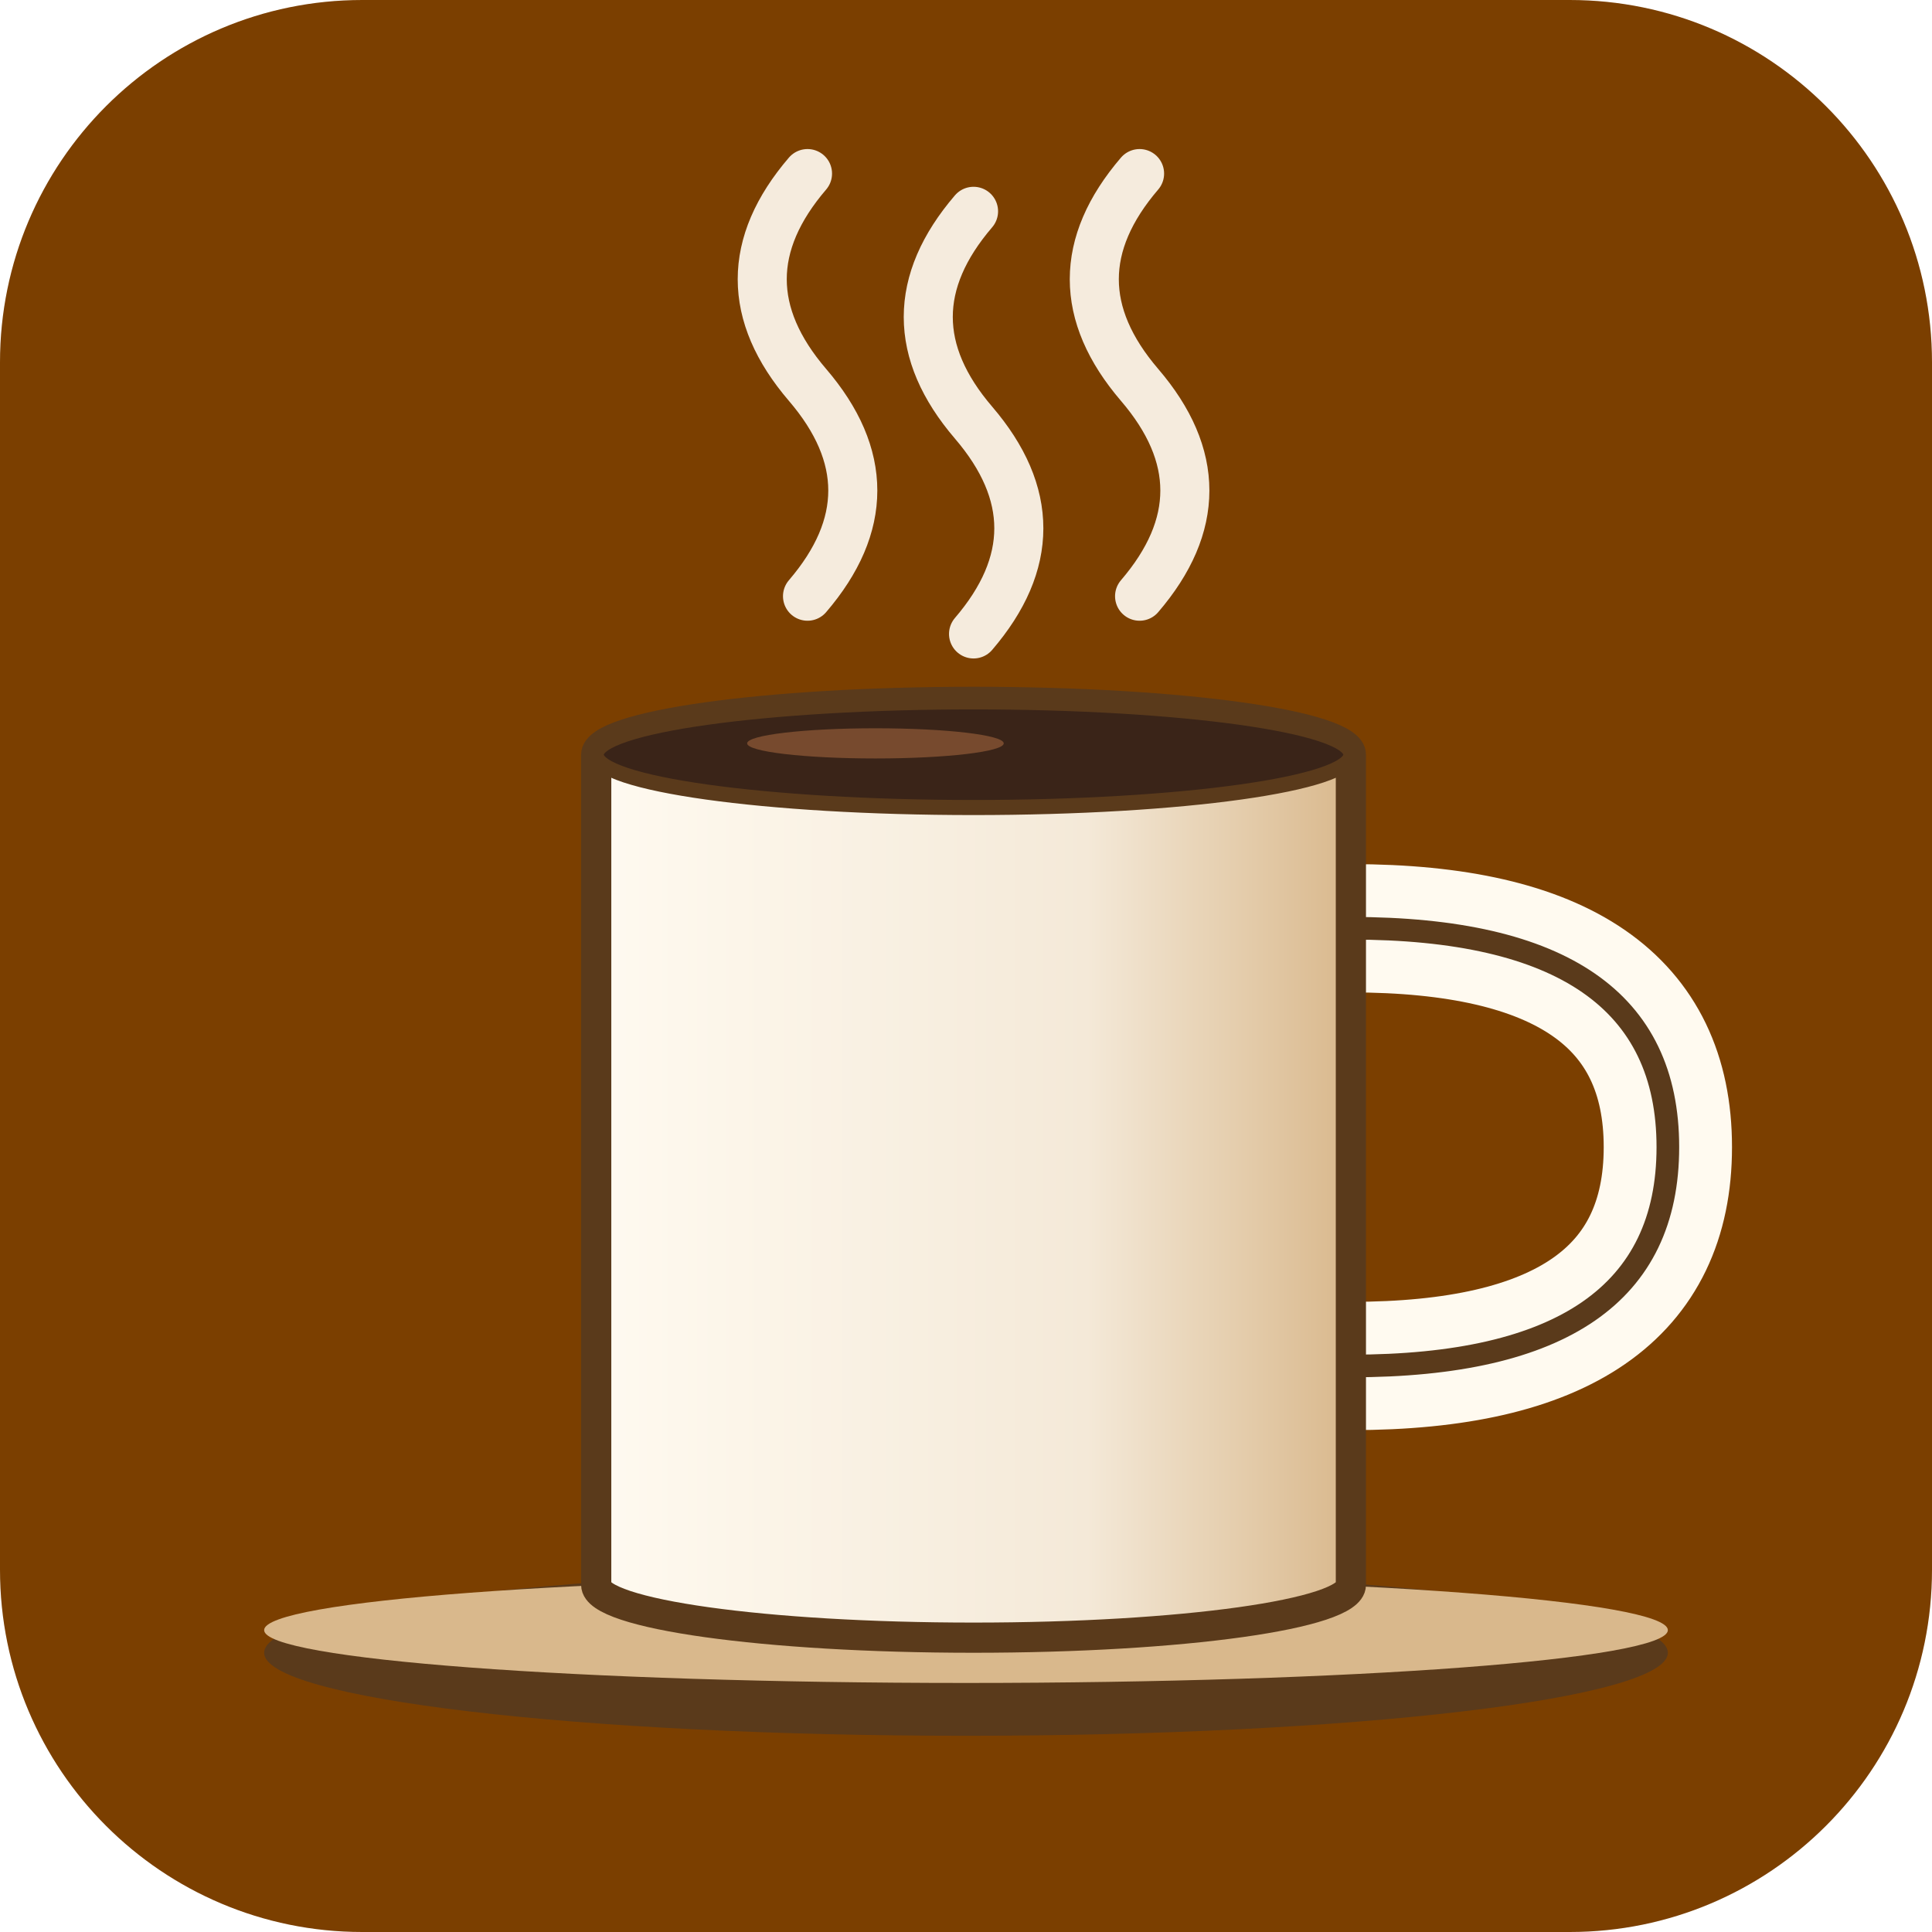
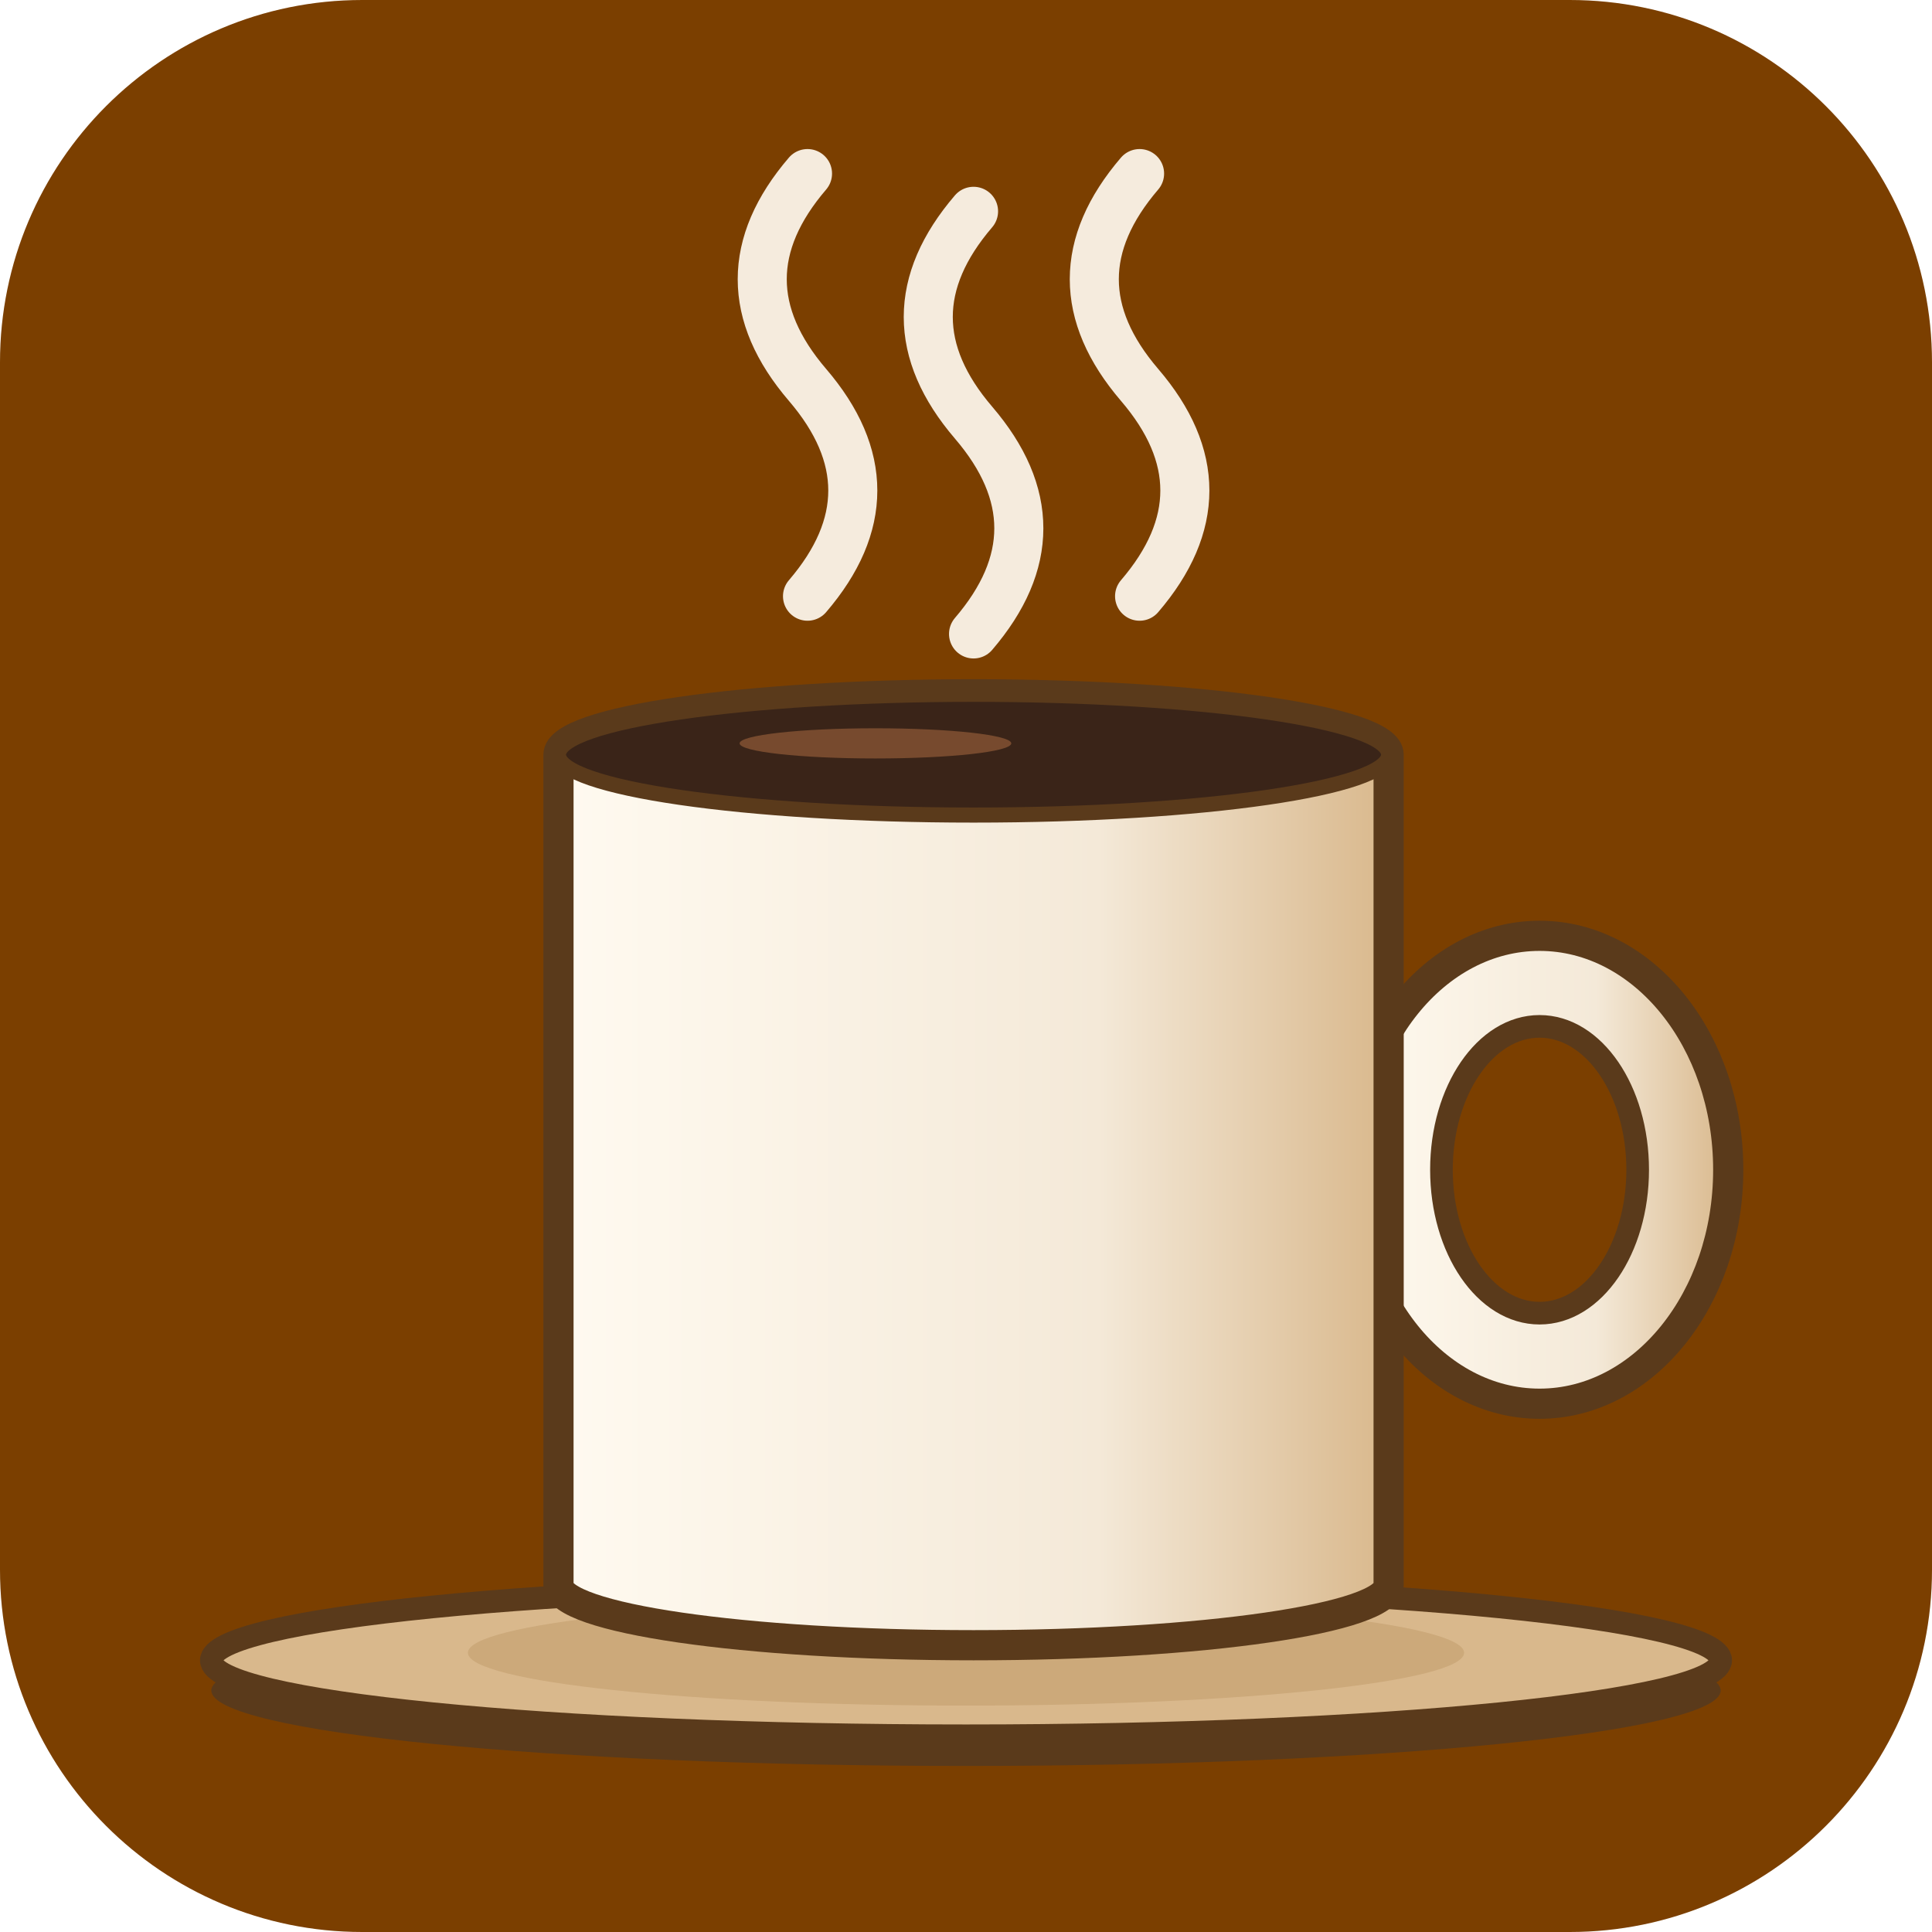
<svg xmlns="http://www.w3.org/2000/svg" viewBox="0 0 512 512" role="img" aria-label="Coffee Shop">
  <defs>
    <linearGradient id="cup" x1="0%" y1="0%" x2="100%" y2="0%">
      <stop offset="0%" stop-color="#fffaf0" />
      <stop offset="65%" stop-color="#f4e9d8" />
      <stop offset="100%" stop-color="#d9b88c" />
    </linearGradient>
  </defs>
  <rect width="512" height="512" rx="96" fill="#7b3f00" />
-   <ellipse cx="256" cy="438" rx="186" ry="22" fill="#5a3a1b" />
-   <ellipse cx="256" cy="432" rx="186" ry="14" fill="#d9b88c" />
-   <path d="M 358 246 Q 442 246 442 304 Q 442 362 358 362" fill="none" stroke="#fffaf0" stroke-width="34" stroke-linecap="round" />
-   <path d="M 358 246 Q 442 246 442 304 Q 442 362 358 362" fill="none" stroke="#5a3a1b" stroke-width="6" />
-   <path d="M 158 200            A 100 14 0 0 1 358 200            L 358 420            A 100 14 0 0 1 158 420            Z" fill="url(#cup)" stroke="#5a3a1b" stroke-width="8" stroke-linejoin="round" />
-   <ellipse cx="258" cy="200" rx="100" ry="14" fill="#3a2418" stroke="#5a3a1b" stroke-width="4" />
-   <ellipse cx="232" cy="197" rx="34" ry="4" fill="#a96a3f" opacity="0.55" />
+   <ellipse cx="256" cy="448" rx="200" ry="20" fill="#5a3a1b" />
+   <ellipse cx="256" cy="440" rx="200" ry="20" fill="#d9b88c" stroke="#5a3a1b" stroke-width="6" />
+   <ellipse cx="256" cy="438" rx="132" ry="14" fill="#c19c6b" opacity="0.55" />
+   <ellipse cx="408" cy="310" rx="50" ry="62" fill="url(#cup)" stroke="#5a3a1b" stroke-width="8" />
+   <ellipse cx="408" cy="310" rx="26" ry="38" fill="#7b3f00" stroke="#5a3a1b" stroke-width="6" />
+   <path d="M 148 200            A 110 16 0 0 1 368 200            L 368 420            A 110 16 0 0 1 148 420            Z" fill="url(#cup)" stroke="#5a3a1b" stroke-width="8" stroke-linejoin="round" />
+   <ellipse cx="258" cy="200" rx="110" ry="16" fill="#3a2418" stroke="#5a3a1b" stroke-width="4" />
+   <ellipse cx="232" cy="197" rx="36" ry="4" fill="#a96a3f" opacity="0.55" />
  <path d="M 214 158 Q 238 130 214 102 Q 190 74 214 46" fill="none" stroke="#fffaf0" stroke-width="13" stroke-linecap="round" opacity="0.92" />
  <path d="M 258 168 Q 282 140 258 112 Q 234 84 258 56" fill="none" stroke="#fffaf0" stroke-width="13" stroke-linecap="round" opacity="0.92" />
  <path d="M 302 158 Q 326 130 302 102 Q 278 74 302 46" fill="none" stroke="#fffaf0" stroke-width="13" stroke-linecap="round" opacity="0.92" />
</svg>
